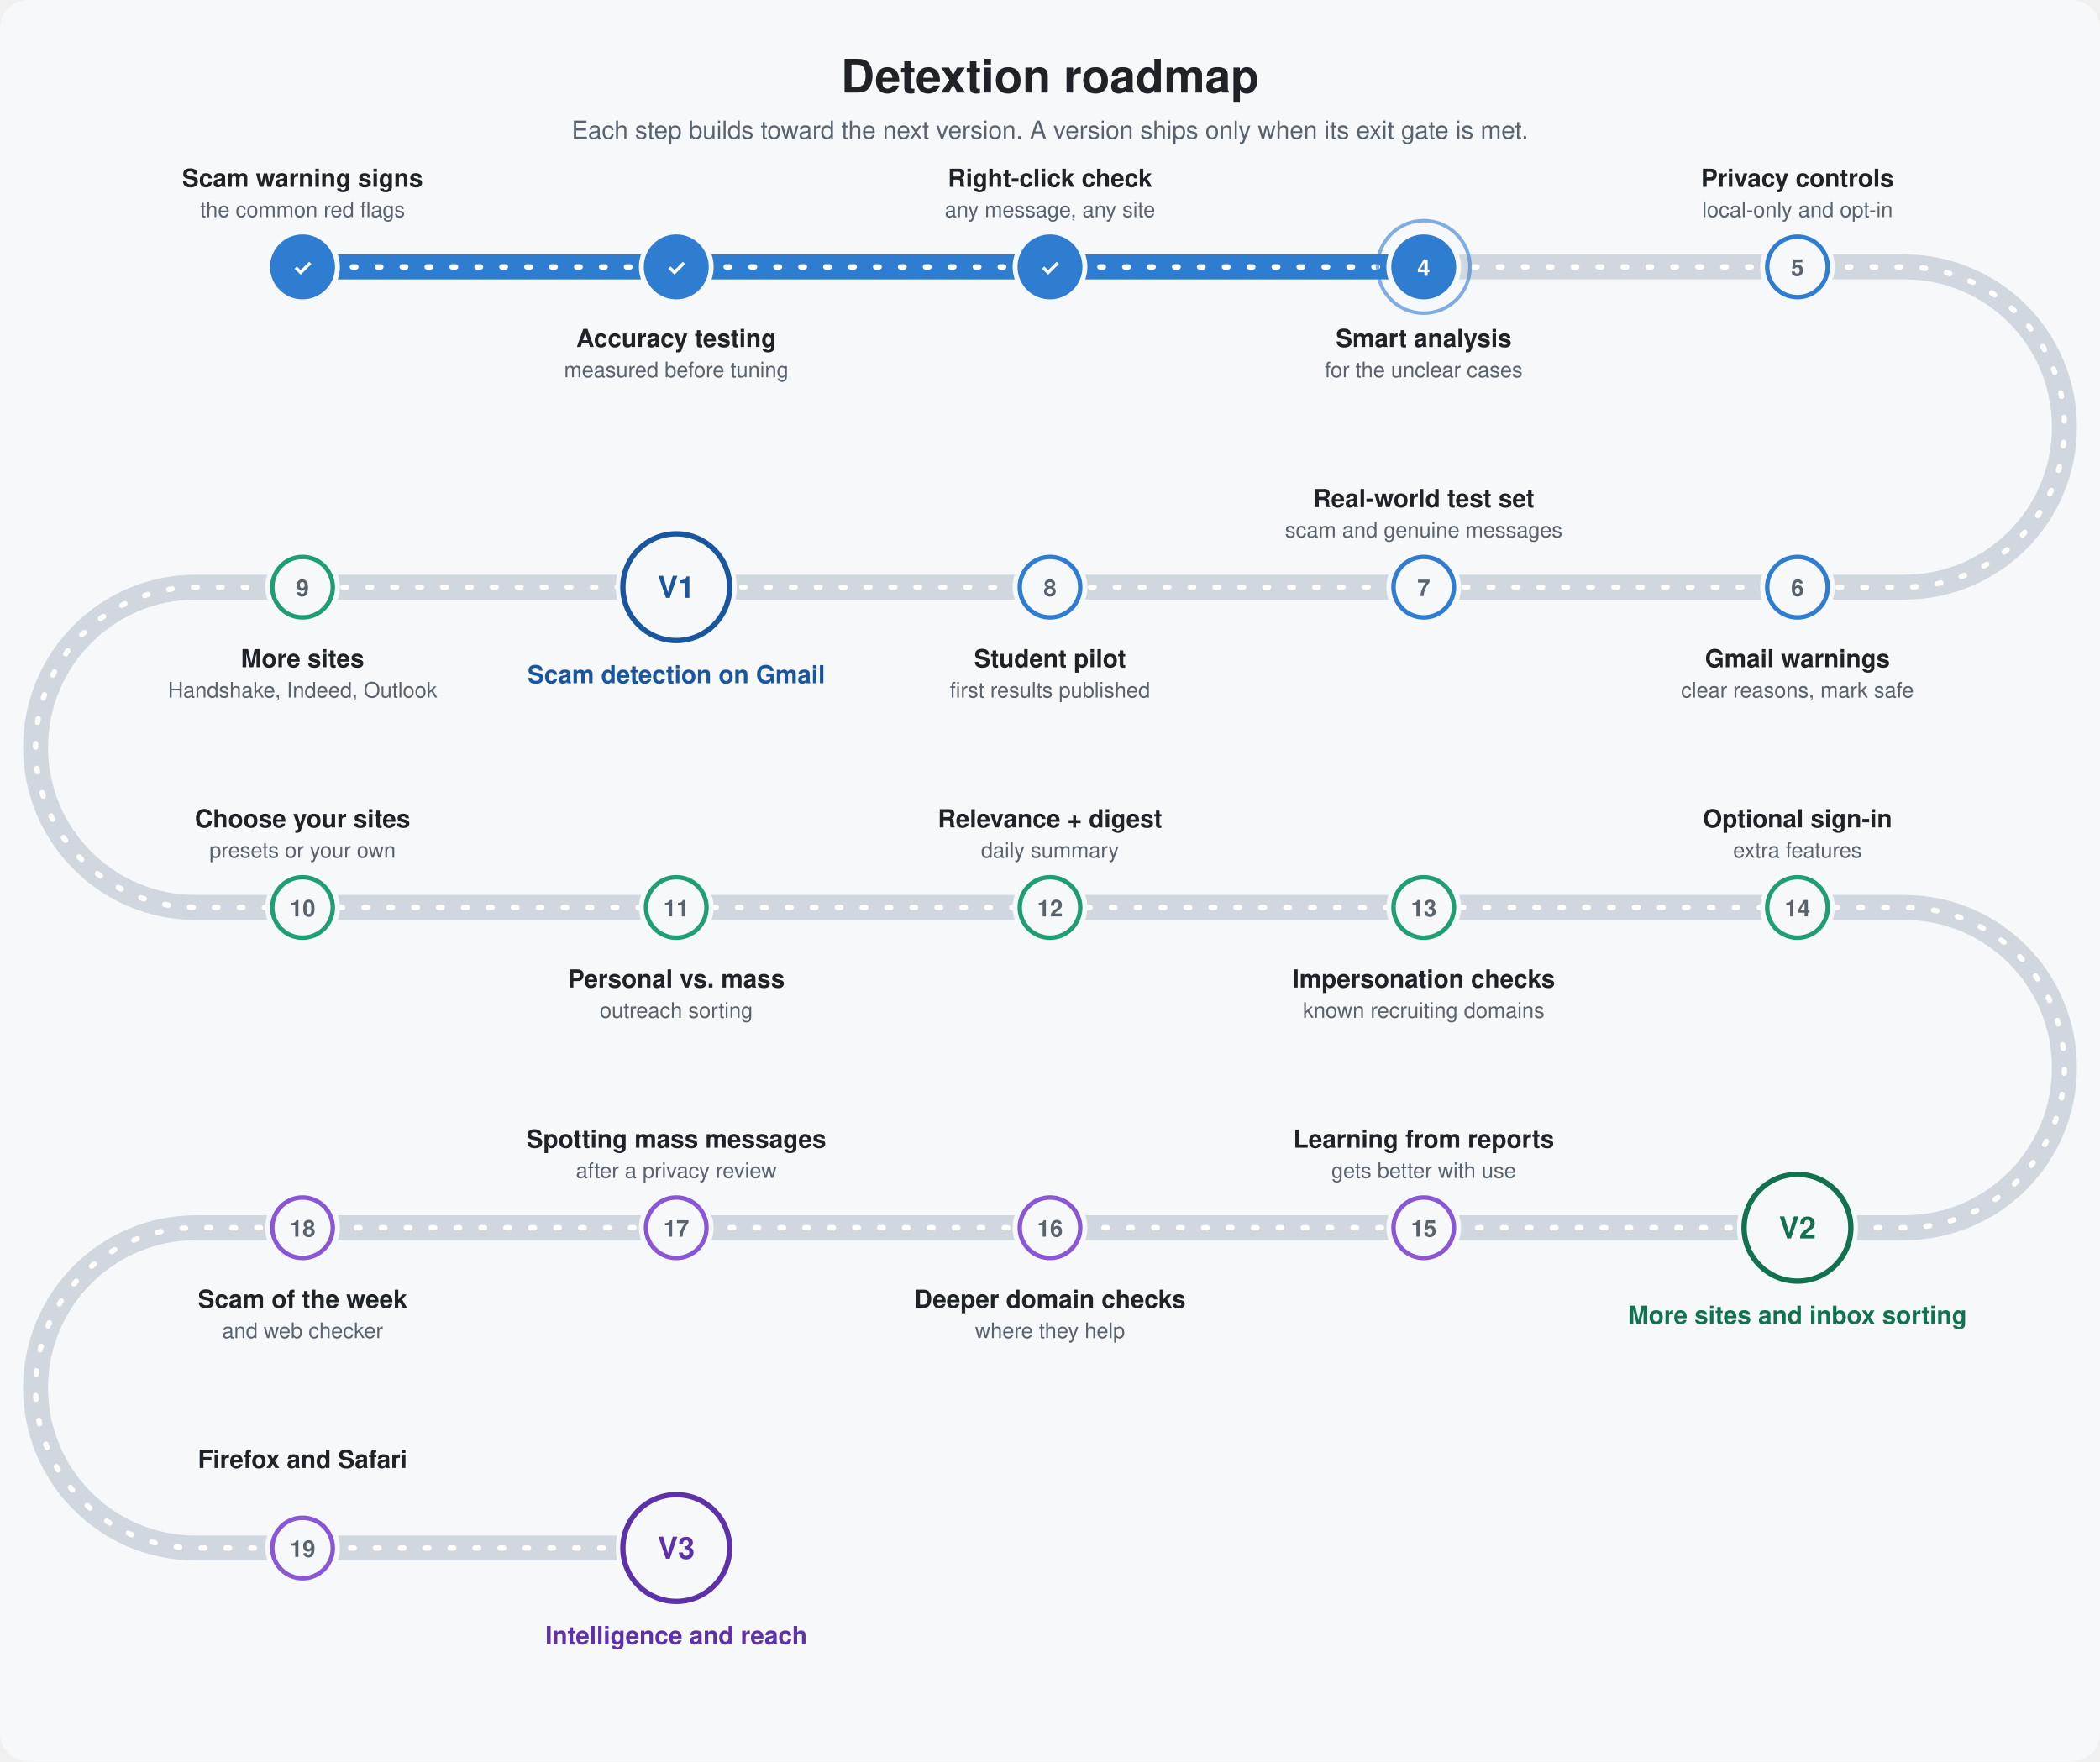
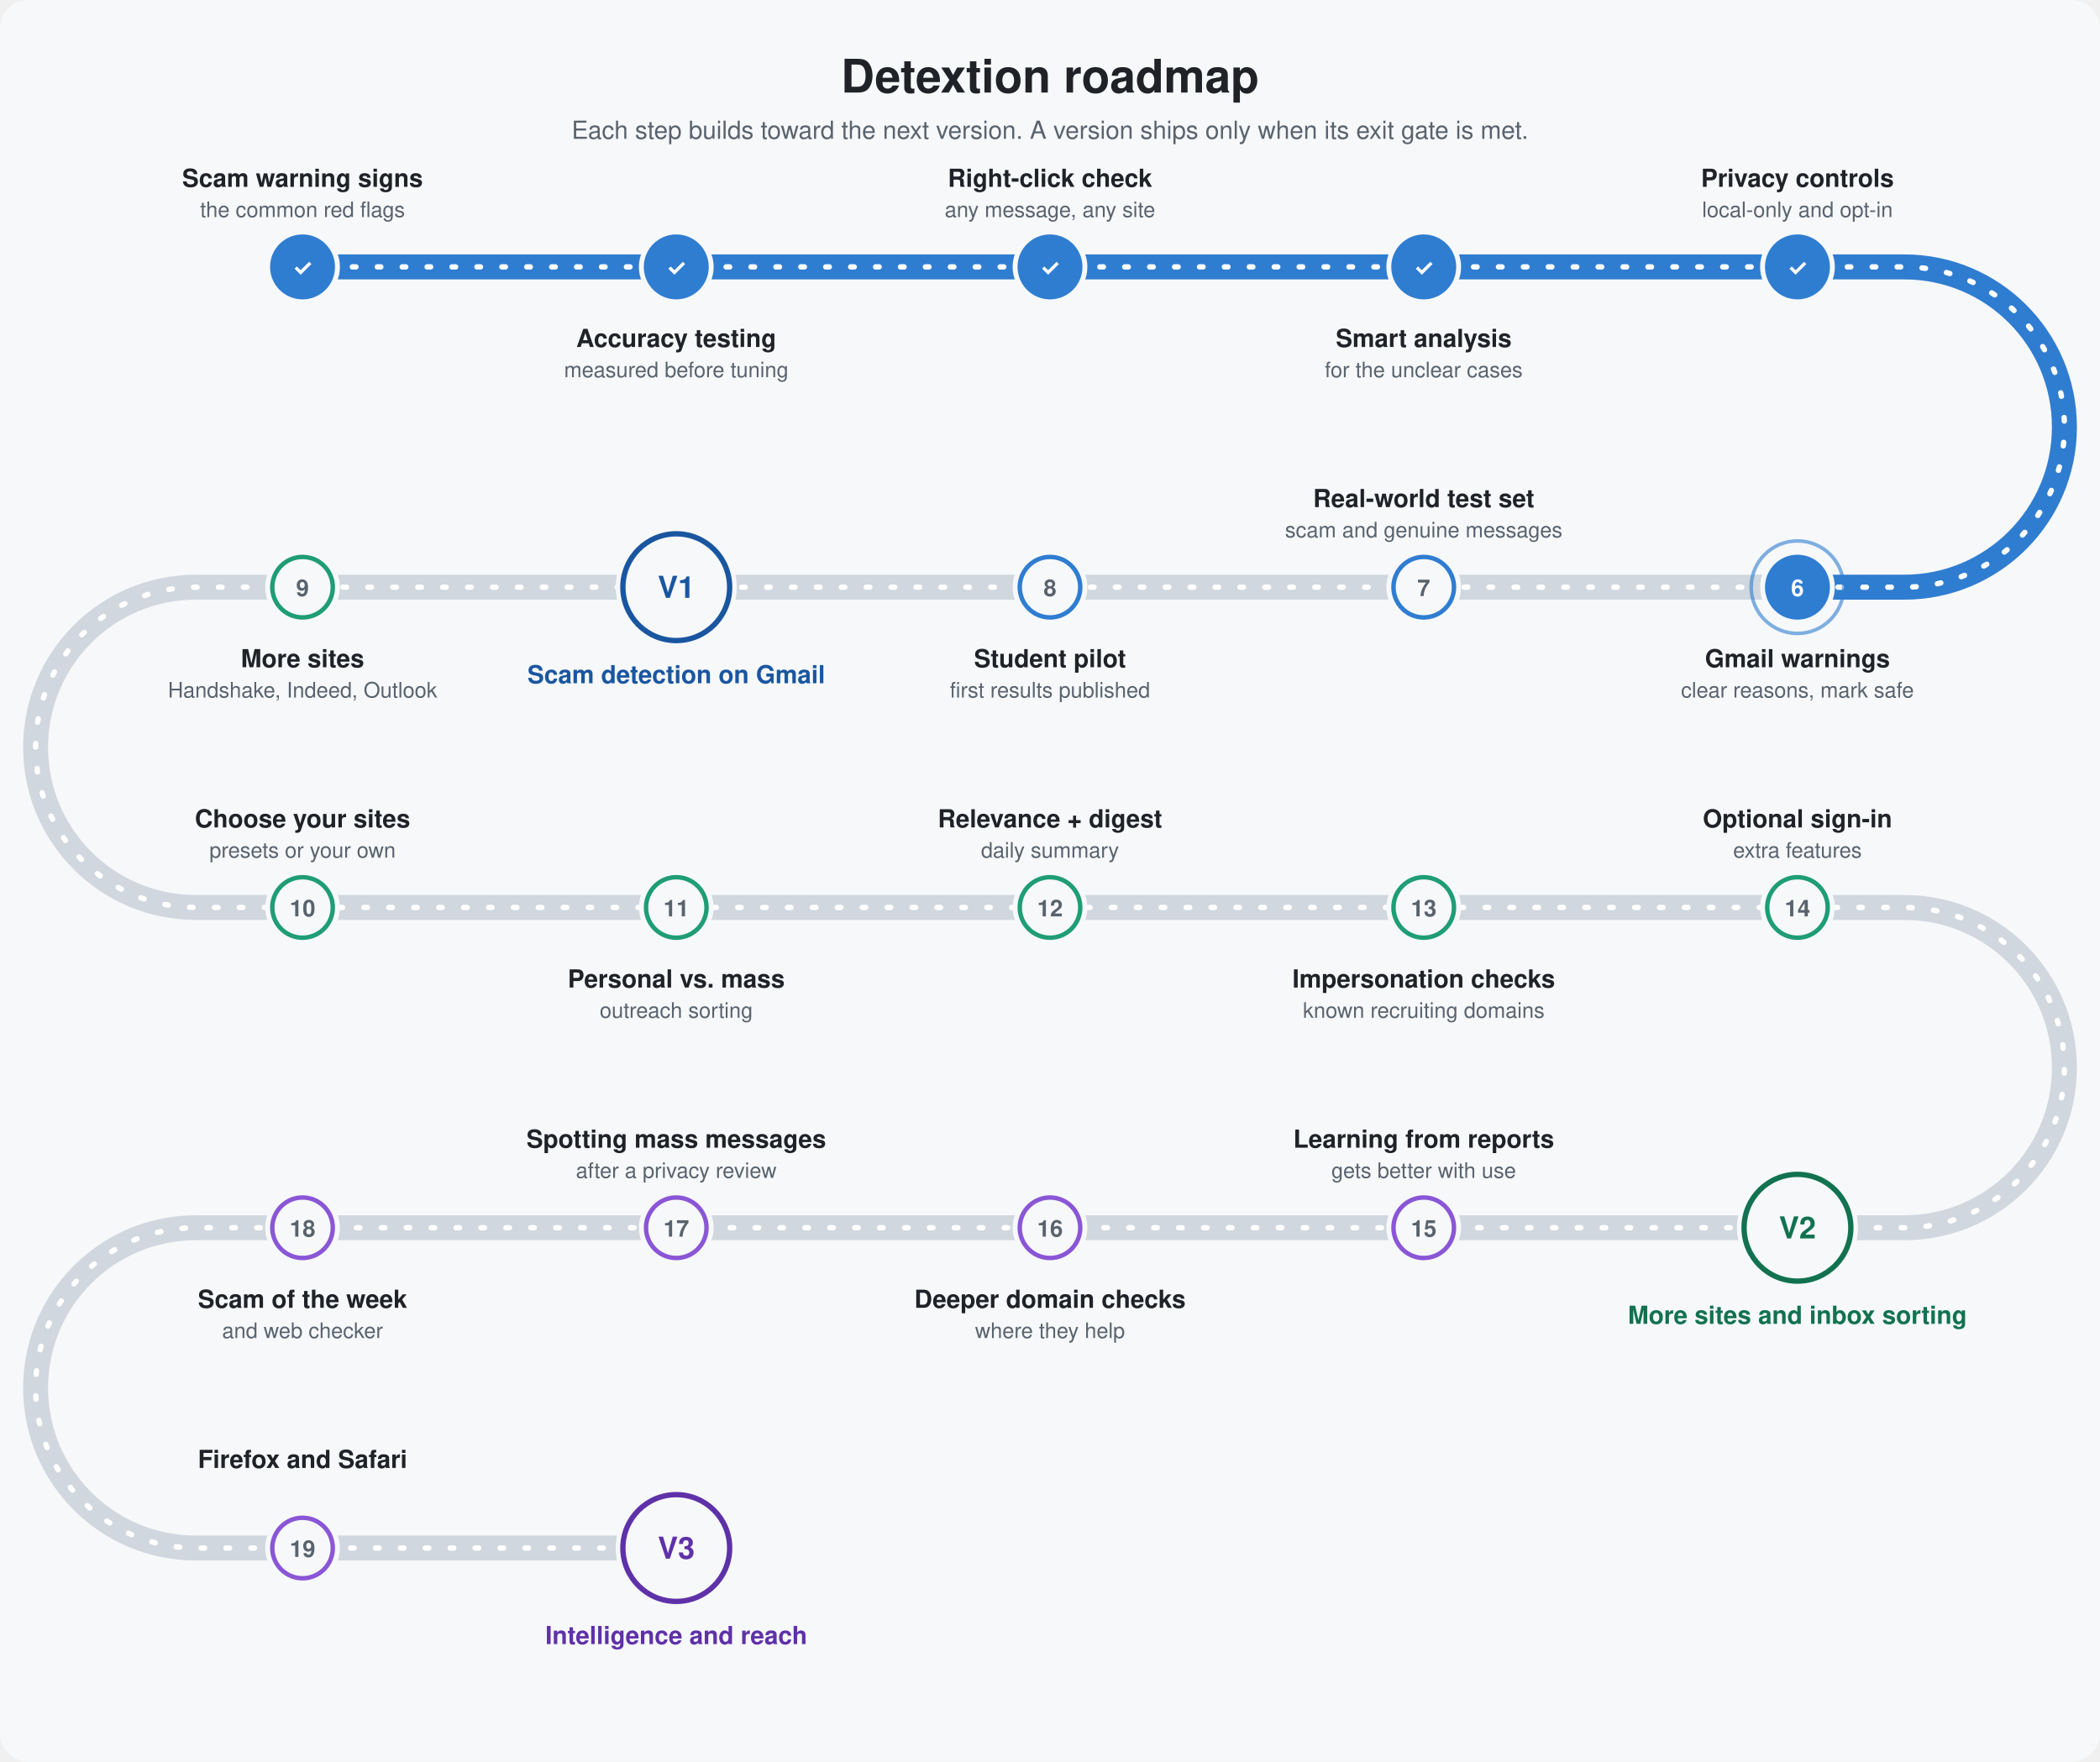
<svg xmlns="http://www.w3.org/2000/svg" viewBox="0 0 1180 990" width="1180" height="990" font-family="-apple-system,Segoe UI,Helvetica,Arial,sans-serif">
  <rect width="1180" height="990" rx="16" fill="#f6f8fa" />
  <text x="590" y="52" text-anchor="middle" font-size="26" font-weight="700" fill="#1f2328">Detextion roadmap</text>
  <text x="590" y="78" text-anchor="middle" font-size="14" fill="#59636e">Each step builds toward the next version. A version ships only when its exit gate is met.</text>
  <path d="M 170 150 L 1070 150 A 90 90 0 0 1 1070 330 L 110 330 A 90 90 0 0 0 110 510 L 1070 510 A 90 90 0 0 1 1070 690 L 110 690 A 90 90 0 0 0 110 870 L 380 870 " fill="none" stroke="#d0d7de" stroke-width="14" stroke-linecap="round" />
-   <path d="M 170 150 L 1070 150 A 90 90 0 0 1 1070 330 L 110 330 A 90 90 0 0 0 110 510 L 1070 510 A 90 90 0 0 1 1070 690 L 110 690 A 90 90 0 0 0 110 870 L 380 870 " fill="none" stroke="#2f7dd1" stroke-width="14" stroke-linecap="round" stroke-dasharray="630.00 6180.97" stroke-dashoffset="0.00" />
+   <path d="M 170 150 L 1070 150 A 90 90 0 0 1 1070 330 L 110 330 A 90 90 0 0 0 110 510 L 1070 510 A 90 90 0 0 1 1070 690 L 110 690 A 90 90 0 0 0 110 870 L 380 870 " fill="none" stroke="#2f7dd1" stroke-width="14" stroke-linecap="round" stroke-dasharray="1242.74 6180.97" stroke-dashoffset="0.00" />
  <path d="M 170 150 L 1070 150 A 90 90 0 0 1 1070 330 L 110 330 A 90 90 0 0 0 110 510 L 1070 510 A 90 90 0 0 1 1070 690 L 110 690 A 90 90 0 0 0 110 870 L 380 870 " fill="none" stroke="#ffffff" stroke-width="3" stroke-dasharray="2 12" stroke-linecap="round" />
  <circle cx="170" cy="150" r="21" fill="#f6f8fa" />
  <circle cx="170" cy="150" r="17" fill="#2f7dd1" stroke="#2f7dd1" stroke-width="2.5" />
  <text x="170" y="155" text-anchor="middle" font-size="13" font-weight="700" fill="#fff">✓</text>
  <text x="170" y="105" text-anchor="middle" font-size="14" font-weight="600" fill="#1f2328">Scam warning signs</text>
  <text x="170" y="122" text-anchor="middle" font-size="12" fill="#59636e">the common red flags</text>
  <circle cx="380" cy="150" r="21" fill="#f6f8fa" />
  <circle cx="380" cy="150" r="17" fill="#2f7dd1" stroke="#2f7dd1" stroke-width="2.5" />
  <text x="380" y="155" text-anchor="middle" font-size="13" font-weight="700" fill="#fff">✓</text>
  <text x="380" y="195" text-anchor="middle" font-size="14" font-weight="600" fill="#1f2328">Accuracy testing</text>
  <text x="380" y="212" text-anchor="middle" font-size="12" fill="#59636e">measured before tuning</text>
  <circle cx="590" cy="150" r="21" fill="#f6f8fa" />
  <circle cx="590" cy="150" r="17" fill="#2f7dd1" stroke="#2f7dd1" stroke-width="2.5" />
  <text x="590" y="155" text-anchor="middle" font-size="13" font-weight="700" fill="#fff">✓</text>
  <text x="590" y="105" text-anchor="middle" font-size="14" font-weight="600" fill="#1f2328">Right-click check</text>
  <text x="590" y="122" text-anchor="middle" font-size="12" fill="#59636e">any message, any site</text>
  <circle cx="800" cy="150" r="21" fill="#f6f8fa" />
-   <circle cx="800" cy="150" r="26" fill="none" stroke="#2f7dd1" stroke-width="2" opacity="0.6" />
  <circle cx="800" cy="150" r="17" fill="#2f7dd1" stroke="#2f7dd1" stroke-width="2.5" />
-   <text x="800" y="155" text-anchor="middle" font-size="13" font-weight="700" fill="#fff">4</text>
+   <text x="800" y="155" text-anchor="middle" font-size="13" font-weight="700" fill="#fff">✓</text>
  <text x="800" y="195" text-anchor="middle" font-size="14" font-weight="600" fill="#1f2328">Smart analysis</text>
  <text x="800" y="212" text-anchor="middle" font-size="12" fill="#59636e">for the unclear cases</text>
  <circle cx="1010" cy="150" r="21" fill="#f6f8fa" />
-   <circle cx="1010" cy="150" r="17" fill="#f6f8fa" stroke="#2f7dd1" stroke-width="2.5" />
-   <text x="1010" y="155" text-anchor="middle" font-size="13" font-weight="700" fill="#59636e">5</text>
+   <circle cx="1010" cy="150" r="17" fill="#2f7dd1" stroke="#2f7dd1" stroke-width="2.5" />
+   <text x="1010" y="155" text-anchor="middle" font-size="13" font-weight="700" fill="#fff">✓</text>
  <text x="1010" y="105" text-anchor="middle" font-size="14" font-weight="600" fill="#1f2328">Privacy controls</text>
  <text x="1010" y="122" text-anchor="middle" font-size="12" fill="#59636e">local-only and opt-in</text>
  <circle cx="1010" cy="330" r="21" fill="#f6f8fa" />
-   <circle cx="1010" cy="330" r="17" fill="#f6f8fa" stroke="#2f7dd1" stroke-width="2.5" />
-   <text x="1010" y="335" text-anchor="middle" font-size="13" font-weight="700" fill="#59636e">6</text>
+   <circle cx="1010" cy="330" r="26" fill="none" stroke="#2f7dd1" stroke-width="2" opacity="0.6" />
+   <circle cx="1010" cy="330" r="17" fill="#2f7dd1" stroke="#2f7dd1" stroke-width="2.5" />
+   <text x="1010" y="335" text-anchor="middle" font-size="13" font-weight="700" fill="#fff">6</text>
  <text x="1010" y="375" text-anchor="middle" font-size="14" font-weight="600" fill="#1f2328">Gmail warnings</text>
  <text x="1010" y="392" text-anchor="middle" font-size="12" fill="#59636e">clear reasons, mark safe</text>
  <circle cx="800" cy="330" r="21" fill="#f6f8fa" />
  <circle cx="800" cy="330" r="17" fill="#f6f8fa" stroke="#2f7dd1" stroke-width="2.5" />
  <text x="800" y="335" text-anchor="middle" font-size="13" font-weight="700" fill="#59636e">7</text>
  <text x="800" y="285" text-anchor="middle" font-size="14" font-weight="600" fill="#1f2328">Real-world test set</text>
  <text x="800" y="302" text-anchor="middle" font-size="12" fill="#59636e">scam and genuine messages</text>
  <circle cx="590" cy="330" r="21" fill="#f6f8fa" />
  <circle cx="590" cy="330" r="17" fill="#f6f8fa" stroke="#2f7dd1" stroke-width="2.5" />
  <text x="590" y="335" text-anchor="middle" font-size="13" font-weight="700" fill="#59636e">8</text>
  <text x="590" y="375" text-anchor="middle" font-size="14" font-weight="600" fill="#1f2328">Student pilot</text>
  <text x="590" y="392" text-anchor="middle" font-size="12" fill="#59636e">first results published</text>
  <circle cx="380" cy="330" r="34" fill="#f6f8fa" />
  <circle cx="380" cy="330" r="30" fill="#f6f8fa" stroke="#1a56a0" stroke-width="3" />
  <text x="380" y="336" text-anchor="middle" font-size="17" font-weight="700" fill="#1a56a0">V1</text>
  <text x="380" y="384" text-anchor="middle" font-size="14" font-weight="700" fill="#1a56a0">Scam detection on Gmail</text>
  <circle cx="170" cy="330" r="21" fill="#f6f8fa" />
  <circle cx="170" cy="330" r="17" fill="#f6f8fa" stroke="#1f9d73" stroke-width="2.5" />
  <text x="170" y="335" text-anchor="middle" font-size="13" font-weight="700" fill="#59636e">9</text>
  <text x="170" y="375" text-anchor="middle" font-size="14" font-weight="600" fill="#1f2328">More sites</text>
  <text x="170" y="392" text-anchor="middle" font-size="12" fill="#59636e">Handshake, Indeed, Outlook</text>
  <circle cx="170" cy="510" r="21" fill="#f6f8fa" />
  <circle cx="170" cy="510" r="17" fill="#f6f8fa" stroke="#1f9d73" stroke-width="2.5" />
  <text x="170" y="515" text-anchor="middle" font-size="13" font-weight="700" fill="#59636e">10</text>
  <text x="170" y="465" text-anchor="middle" font-size="14" font-weight="600" fill="#1f2328">Choose your sites</text>
  <text x="170" y="482" text-anchor="middle" font-size="12" fill="#59636e">presets or your own</text>
  <circle cx="380" cy="510" r="21" fill="#f6f8fa" />
  <circle cx="380" cy="510" r="17" fill="#f6f8fa" stroke="#1f9d73" stroke-width="2.5" />
  <text x="380" y="515" text-anchor="middle" font-size="13" font-weight="700" fill="#59636e">11</text>
  <text x="380" y="555" text-anchor="middle" font-size="14" font-weight="600" fill="#1f2328">Personal vs. mass</text>
  <text x="380" y="572" text-anchor="middle" font-size="12" fill="#59636e">outreach sorting</text>
  <circle cx="590" cy="510" r="21" fill="#f6f8fa" />
  <circle cx="590" cy="510" r="17" fill="#f6f8fa" stroke="#1f9d73" stroke-width="2.5" />
  <text x="590" y="515" text-anchor="middle" font-size="13" font-weight="700" fill="#59636e">12</text>
  <text x="590" y="465" text-anchor="middle" font-size="14" font-weight="600" fill="#1f2328">Relevance + digest</text>
  <text x="590" y="482" text-anchor="middle" font-size="12" fill="#59636e">daily summary</text>
  <circle cx="800" cy="510" r="21" fill="#f6f8fa" />
  <circle cx="800" cy="510" r="17" fill="#f6f8fa" stroke="#1f9d73" stroke-width="2.5" />
  <text x="800" y="515" text-anchor="middle" font-size="13" font-weight="700" fill="#59636e">13</text>
  <text x="800" y="555" text-anchor="middle" font-size="14" font-weight="600" fill="#1f2328">Impersonation checks</text>
  <text x="800" y="572" text-anchor="middle" font-size="12" fill="#59636e">known recruiting domains</text>
  <circle cx="1010" cy="510" r="21" fill="#f6f8fa" />
  <circle cx="1010" cy="510" r="17" fill="#f6f8fa" stroke="#1f9d73" stroke-width="2.5" />
  <text x="1010" y="515" text-anchor="middle" font-size="13" font-weight="700" fill="#59636e">14</text>
  <text x="1010" y="465" text-anchor="middle" font-size="14" font-weight="600" fill="#1f2328">Optional sign-in</text>
  <text x="1010" y="482" text-anchor="middle" font-size="12" fill="#59636e">extra features</text>
  <circle cx="1010" cy="690" r="34" fill="#f6f8fa" />
  <circle cx="1010" cy="690" r="30" fill="#f6f8fa" stroke="#12724f" stroke-width="3" />
  <text x="1010" y="696" text-anchor="middle" font-size="17" font-weight="700" fill="#12724f">V2</text>
  <text x="1010" y="744" text-anchor="middle" font-size="14" font-weight="700" fill="#12724f">More sites and inbox sorting</text>
  <circle cx="800" cy="690" r="21" fill="#f6f8fa" />
  <circle cx="800" cy="690" r="17" fill="#f6f8fa" stroke="#8a56d6" stroke-width="2.5" />
  <text x="800" y="695" text-anchor="middle" font-size="13" font-weight="700" fill="#59636e">15</text>
  <text x="800" y="645" text-anchor="middle" font-size="14" font-weight="600" fill="#1f2328">Learning from reports</text>
  <text x="800" y="662" text-anchor="middle" font-size="12" fill="#59636e">gets better with use</text>
  <circle cx="590" cy="690" r="21" fill="#f6f8fa" />
  <circle cx="590" cy="690" r="17" fill="#f6f8fa" stroke="#8a56d6" stroke-width="2.5" />
  <text x="590" y="695" text-anchor="middle" font-size="13" font-weight="700" fill="#59636e">16</text>
  <text x="590" y="735" text-anchor="middle" font-size="14" font-weight="600" fill="#1f2328">Deeper domain checks</text>
  <text x="590" y="752" text-anchor="middle" font-size="12" fill="#59636e">where they help</text>
  <circle cx="380" cy="690" r="21" fill="#f6f8fa" />
  <circle cx="380" cy="690" r="17" fill="#f6f8fa" stroke="#8a56d6" stroke-width="2.5" />
  <text x="380" y="695" text-anchor="middle" font-size="13" font-weight="700" fill="#59636e">17</text>
  <text x="380" y="645" text-anchor="middle" font-size="14" font-weight="600" fill="#1f2328">Spotting mass messages</text>
  <text x="380" y="662" text-anchor="middle" font-size="12" fill="#59636e">after a privacy review</text>
  <circle cx="170" cy="690" r="21" fill="#f6f8fa" />
  <circle cx="170" cy="690" r="17" fill="#f6f8fa" stroke="#8a56d6" stroke-width="2.5" />
  <text x="170" y="695" text-anchor="middle" font-size="13" font-weight="700" fill="#59636e">18</text>
  <text x="170" y="735" text-anchor="middle" font-size="14" font-weight="600" fill="#1f2328">Scam of the week</text>
  <text x="170" y="752" text-anchor="middle" font-size="12" fill="#59636e">and web checker</text>
  <circle cx="170" cy="870" r="21" fill="#f6f8fa" />
  <circle cx="170" cy="870" r="17" fill="#f6f8fa" stroke="#8a56d6" stroke-width="2.5" />
  <text x="170" y="875" text-anchor="middle" font-size="13" font-weight="700" fill="#59636e">19</text>
  <text x="170" y="825" text-anchor="middle" font-size="14" font-weight="600" fill="#1f2328">Firefox and Safari</text>
  <circle cx="380" cy="870" r="34" fill="#f6f8fa" />
  <circle cx="380" cy="870" r="30" fill="#f6f8fa" stroke="#5f31a8" stroke-width="3" />
  <text x="380" y="876" text-anchor="middle" font-size="17" font-weight="700" fill="#5f31a8">V3</text>
  <text x="380" y="924" text-anchor="middle" font-size="14" font-weight="700" fill="#5f31a8">Intelligence and reach</text>
</svg>
